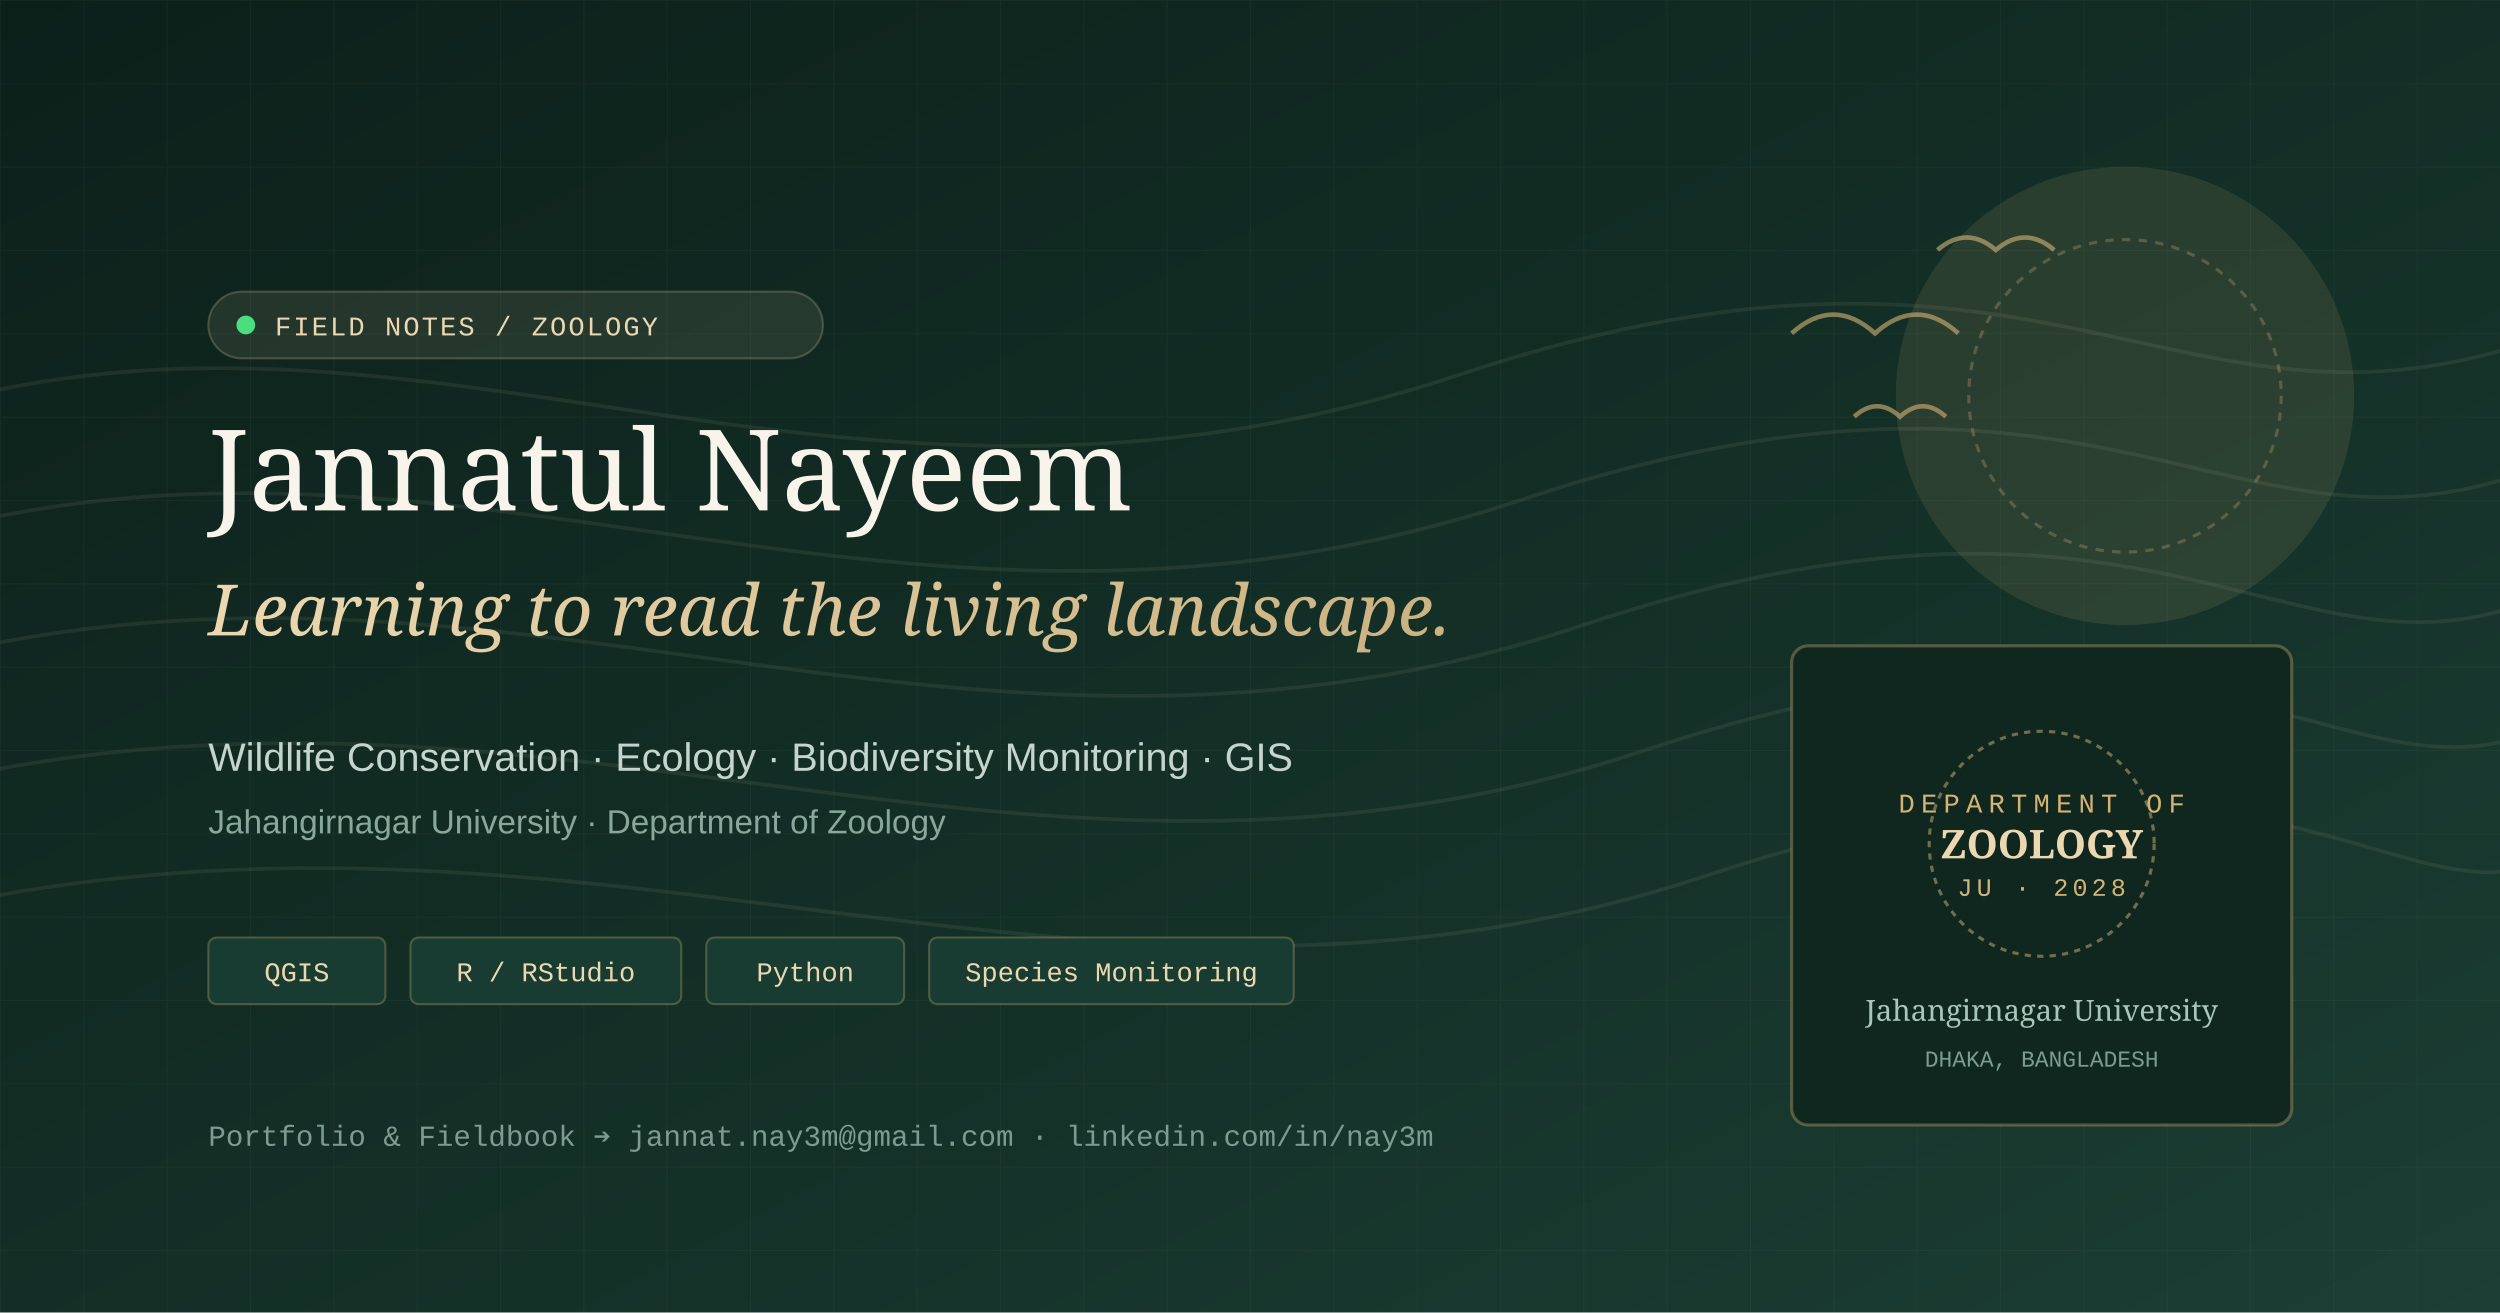
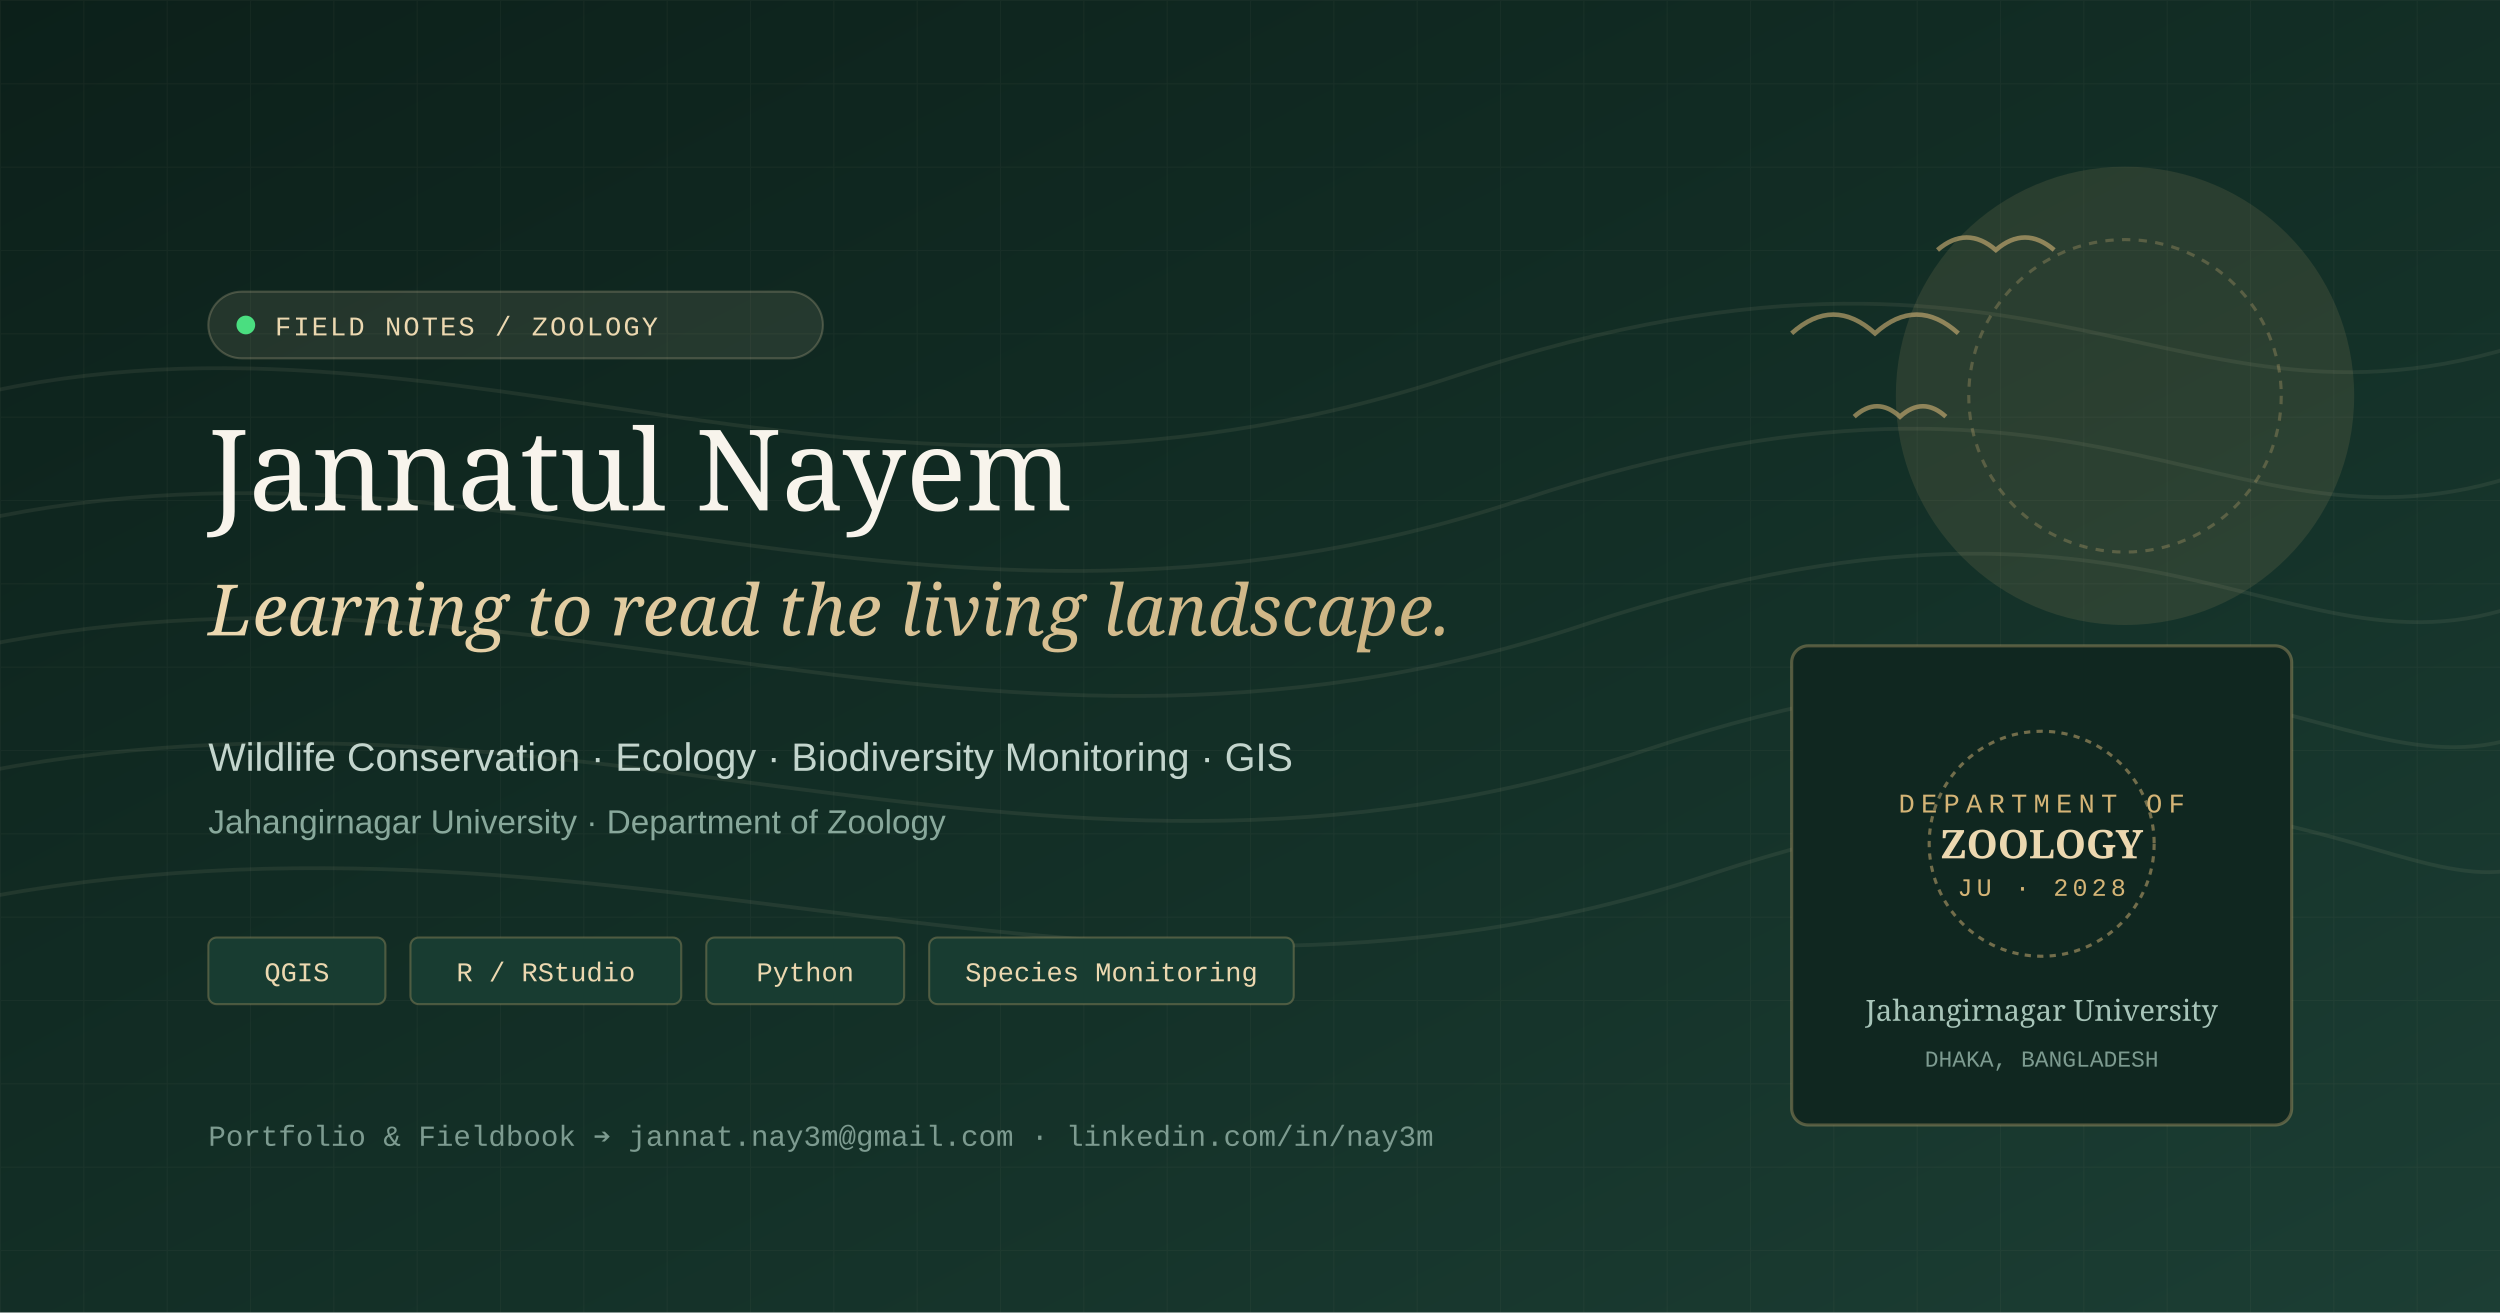
<svg xmlns="http://www.w3.org/2000/svg" viewBox="0 0 1200 630" width="1200" height="630">
  <defs>
    <linearGradient id="bgGrad" x1="0%" y1="0%" x2="100%" y2="100%">
      <stop offset="0%" stop-color="#0c201a" />
      <stop offset="60%" stop-color="#143128" />
      <stop offset="100%" stop-color="#1c3e34" />
    </linearGradient>
    <linearGradient id="goldGrad" x1="0%" y1="0%" x2="100%" y2="0%">
      <stop offset="0%" stop-color="#ecd8b0" />
      <stop offset="100%" stop-color="#cbb281" />
    </linearGradient>
    <pattern id="grid" width="40" height="40" patternUnits="userSpaceOnUse">
      <path d="M 40 0 L 0 0 0 40" fill="none" stroke="rgba(236, 216, 176, 0.04)" stroke-width="1" />
    </pattern>
  </defs>
  <rect width="1200" height="630" fill="url(#bgGrad)" />
  <rect width="1200" height="630" fill="url(#grid)" />
  <g fill="none" stroke="rgba(236, 216, 176, 0.08)" stroke-width="1.8">
    <path d="M-50 200 C200 120 400 280 700 180 S1050 240 1250 150" />
    <path d="M-50 260 C220 180 430 340 730 240 S1080 300 1250 210" />
    <path d="M-50 320 C240 240 460 400 760 300 S1110 360 1250 270" />
    <path d="M-50 380 C260 300 490 460 790 360 S1140 420 1250 330" />
    <path d="M-50 440 C280 360 520 520 820 420 S1170 480 1250 390" />
  </g>
  <circle cx="1020" cy="190" r="110" fill="rgba(212, 180, 118, 0.12)" />
  <circle cx="1020" cy="190" r="75" fill="none" stroke="rgba(212, 180, 118, 0.28)" stroke-width="1.5" stroke-dasharray="4 4" />
  <g stroke="#d4b476" stroke-width="2.2" fill="none" opacity="0.6">
    <path d="M860 160 q20 -18 40 0 q20 -18 40 0" />
    <path d="M930 120 q14 -12 28 0 q14 -12 28 0" />
    <path d="M890 200 q11 -10 22 0 q11 -10 22 0" />
  </g>
  <g transform="translate(860, 310)">
    <rect width="240" height="230" rx="8" fill="#102720" stroke="rgba(212, 180, 118, 0.35)" stroke-width="1.5" />
    <circle cx="120" cy="95" r="54" fill="none" stroke="rgba(212, 180, 118, 0.5)" stroke-width="1.5" stroke-dasharray="3 3" />
    <text x="120" y="80" text-anchor="middle" font-family="'Courier New', monospace" font-size="13" fill="#d4b476" letter-spacing="3">DEPARTMENT OF</text>
    <text x="120" y="102" text-anchor="middle" font-family="'Georgia', serif" font-size="19" font-weight="bold" fill="#ecd8b0">ZOOLOGY</text>
    <text x="120" y="120" text-anchor="middle" font-family="'Courier New', monospace" font-size="12" fill="#d4b476" letter-spacing="2">JU · 2028</text>
    <text x="120" y="180" text-anchor="middle" font-family="'Georgia', serif" font-size="14" fill="#a8c5b9">Jahangirnagar University</text>
    <text x="120" y="202" text-anchor="middle" font-family="'Courier New', monospace" font-size="11" fill="#7d9b90">DHAKA, BANGLADESH</text>
  </g>
  <g transform="translate(100, 140)">
    <rect width="295" height="32" rx="16" fill="rgba(236, 216, 176, 0.1)" stroke="rgba(236, 216, 176, 0.22)" stroke-width="1" />
    <circle cx="18" cy="16" r="4.5" fill="#4ade80" />
    <text x="32" y="21" font-family="'Courier New', monospace" font-size="13" fill="#ecd8b0" letter-spacing="1">FIELD NOTES / ZOOLOGY</text>
    <text x="0" y="105" font-family="'Georgia', serif" font-size="54" font-weight="normal" fill="#f8f4ec">
-       Jannatul Nayeem
+       Jannatul Nayem
    </text>
    <text x="0" y="165" font-family="'Georgia', serif" font-size="34" font-style="italic" fill="url(#goldGrad)">
      Learning to read the living landscape.
    </text>
    <text x="0" y="230" font-family="'Arial', sans-serif" font-size="19" fill="#c3d5cd" font-weight="300">
      Wildlife Conservation · Ecology · Biodiversity Monitoring · GIS
    </text>
    <text x="0" y="260" font-family="'Arial', sans-serif" font-size="16" fill="#88a89b">
      Jahangirnagar University · Department of Zoology
    </text>
    <g transform="translate(0, 310)">
      <rect x="0" y="0" width="85" height="32" rx="4" fill="#183c31" stroke="rgba(212, 180, 118, 0.3)" />
      <text x="42.5" y="21" text-anchor="middle" font-family="'Courier New', monospace" font-size="13" fill="#ecd8b0">QGIS</text>
      <rect x="97" y="0" width="130" height="32" rx="4" fill="#183c31" stroke="rgba(212, 180, 118, 0.3)" />
      <text x="162" y="21" text-anchor="middle" font-family="'Courier New', monospace" font-size="13" fill="#ecd8b0">R / RStudio</text>
      <rect x="239" y="0" width="95" height="32" rx="4" fill="#183c31" stroke="rgba(212, 180, 118, 0.3)" />
      <text x="286.5" y="21" text-anchor="middle" font-family="'Courier New', monospace" font-size="13" fill="#ecd8b0">Python</text>
      <rect x="346" y="0" width="175" height="32" rx="4" fill="#183c31" stroke="rgba(212, 180, 118, 0.3)" />
      <text x="433.5" y="21" text-anchor="middle" font-family="'Courier New', monospace" font-size="13" fill="#ecd8b0">Species Monitoring</text>
    </g>
    <text x="0" y="410" font-family="'Courier New', monospace" font-size="14" fill="#7d9b90">
      Portfolio &amp; Fieldbook ➔ jannat.nay3m@gmail.com · linkedin.com/in/nay3m
    </text>
  </g>
</svg>
